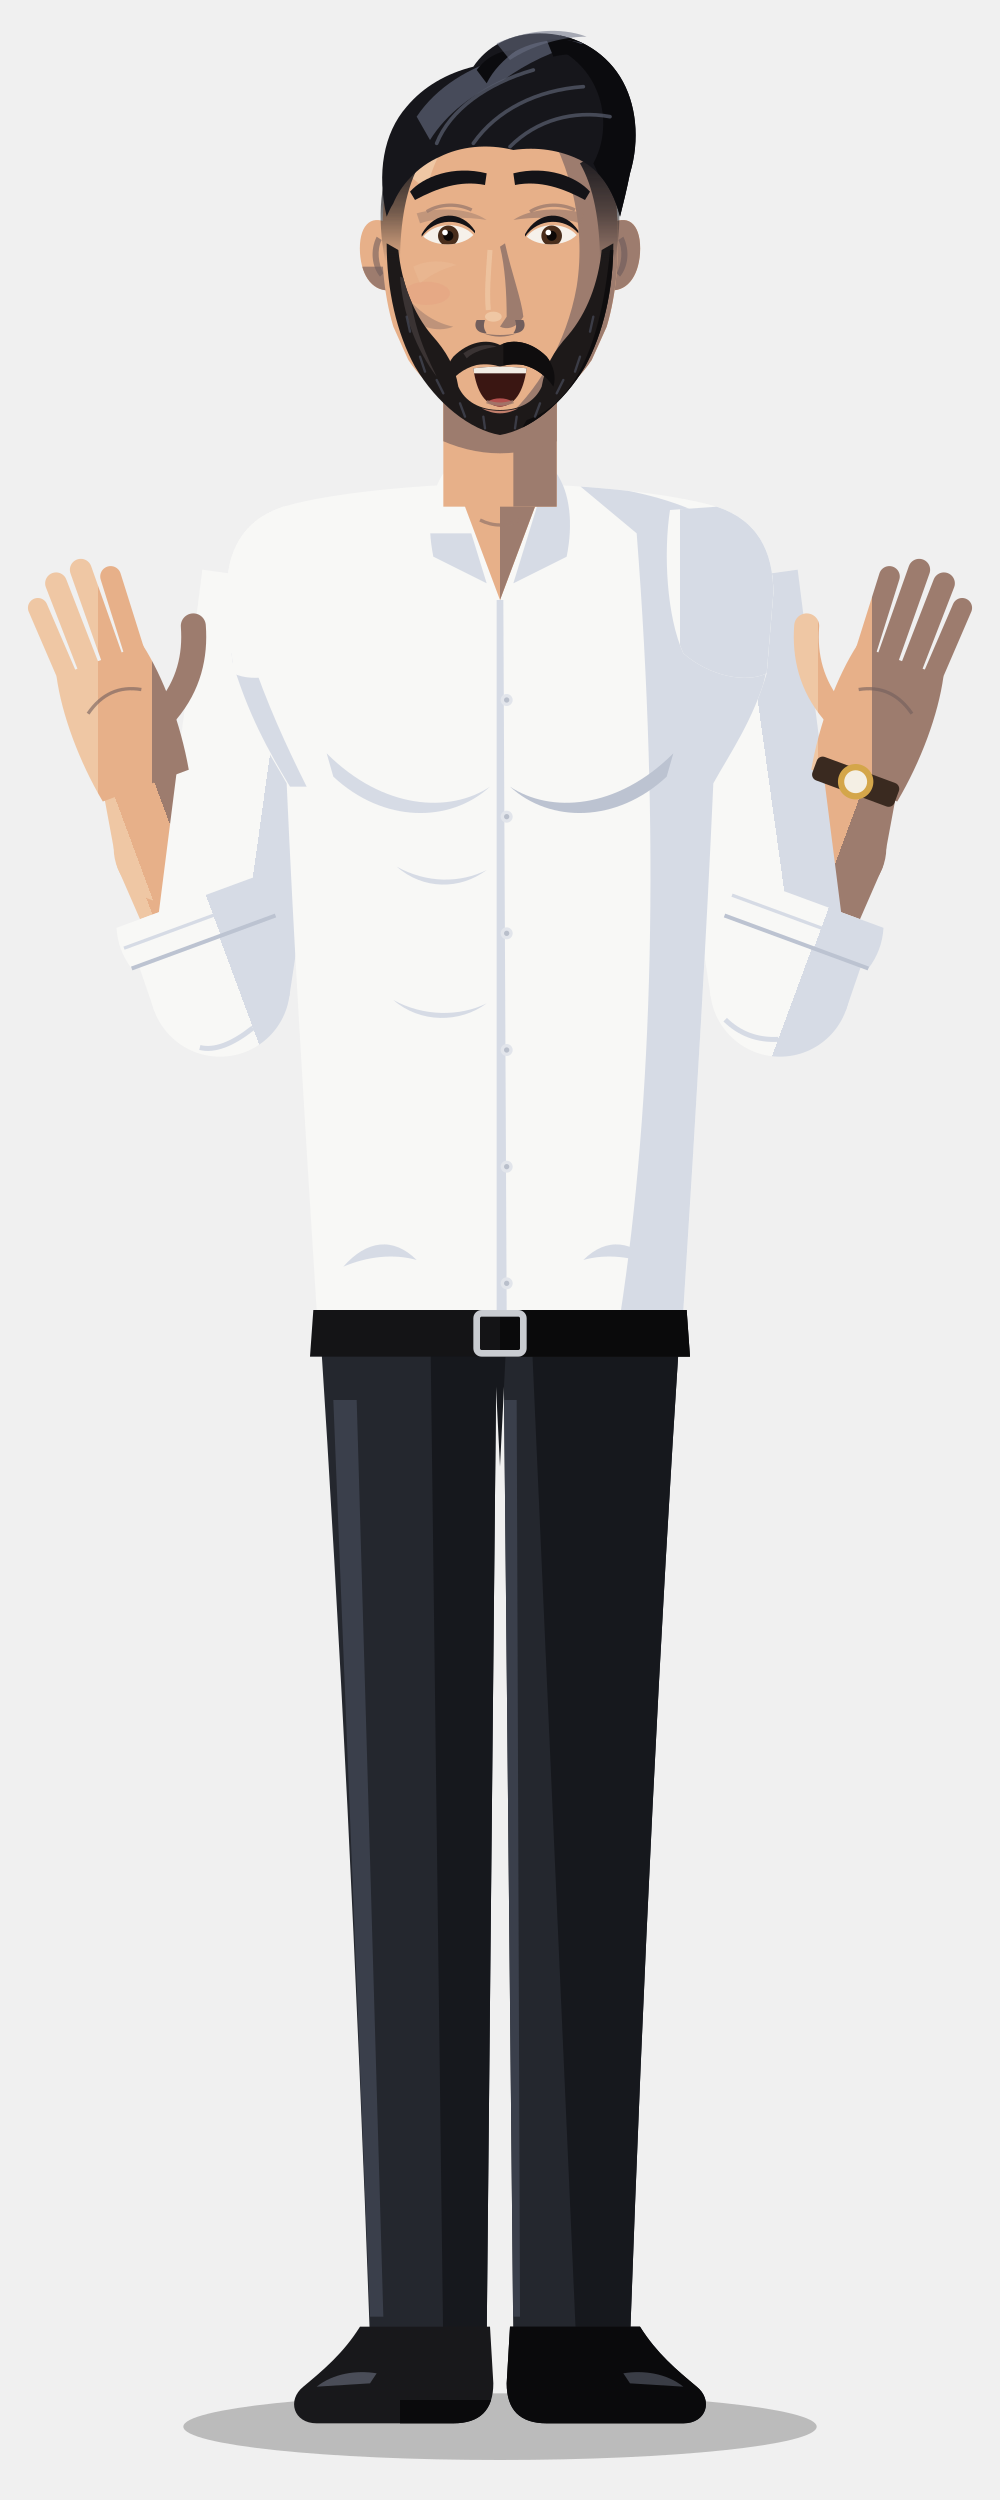
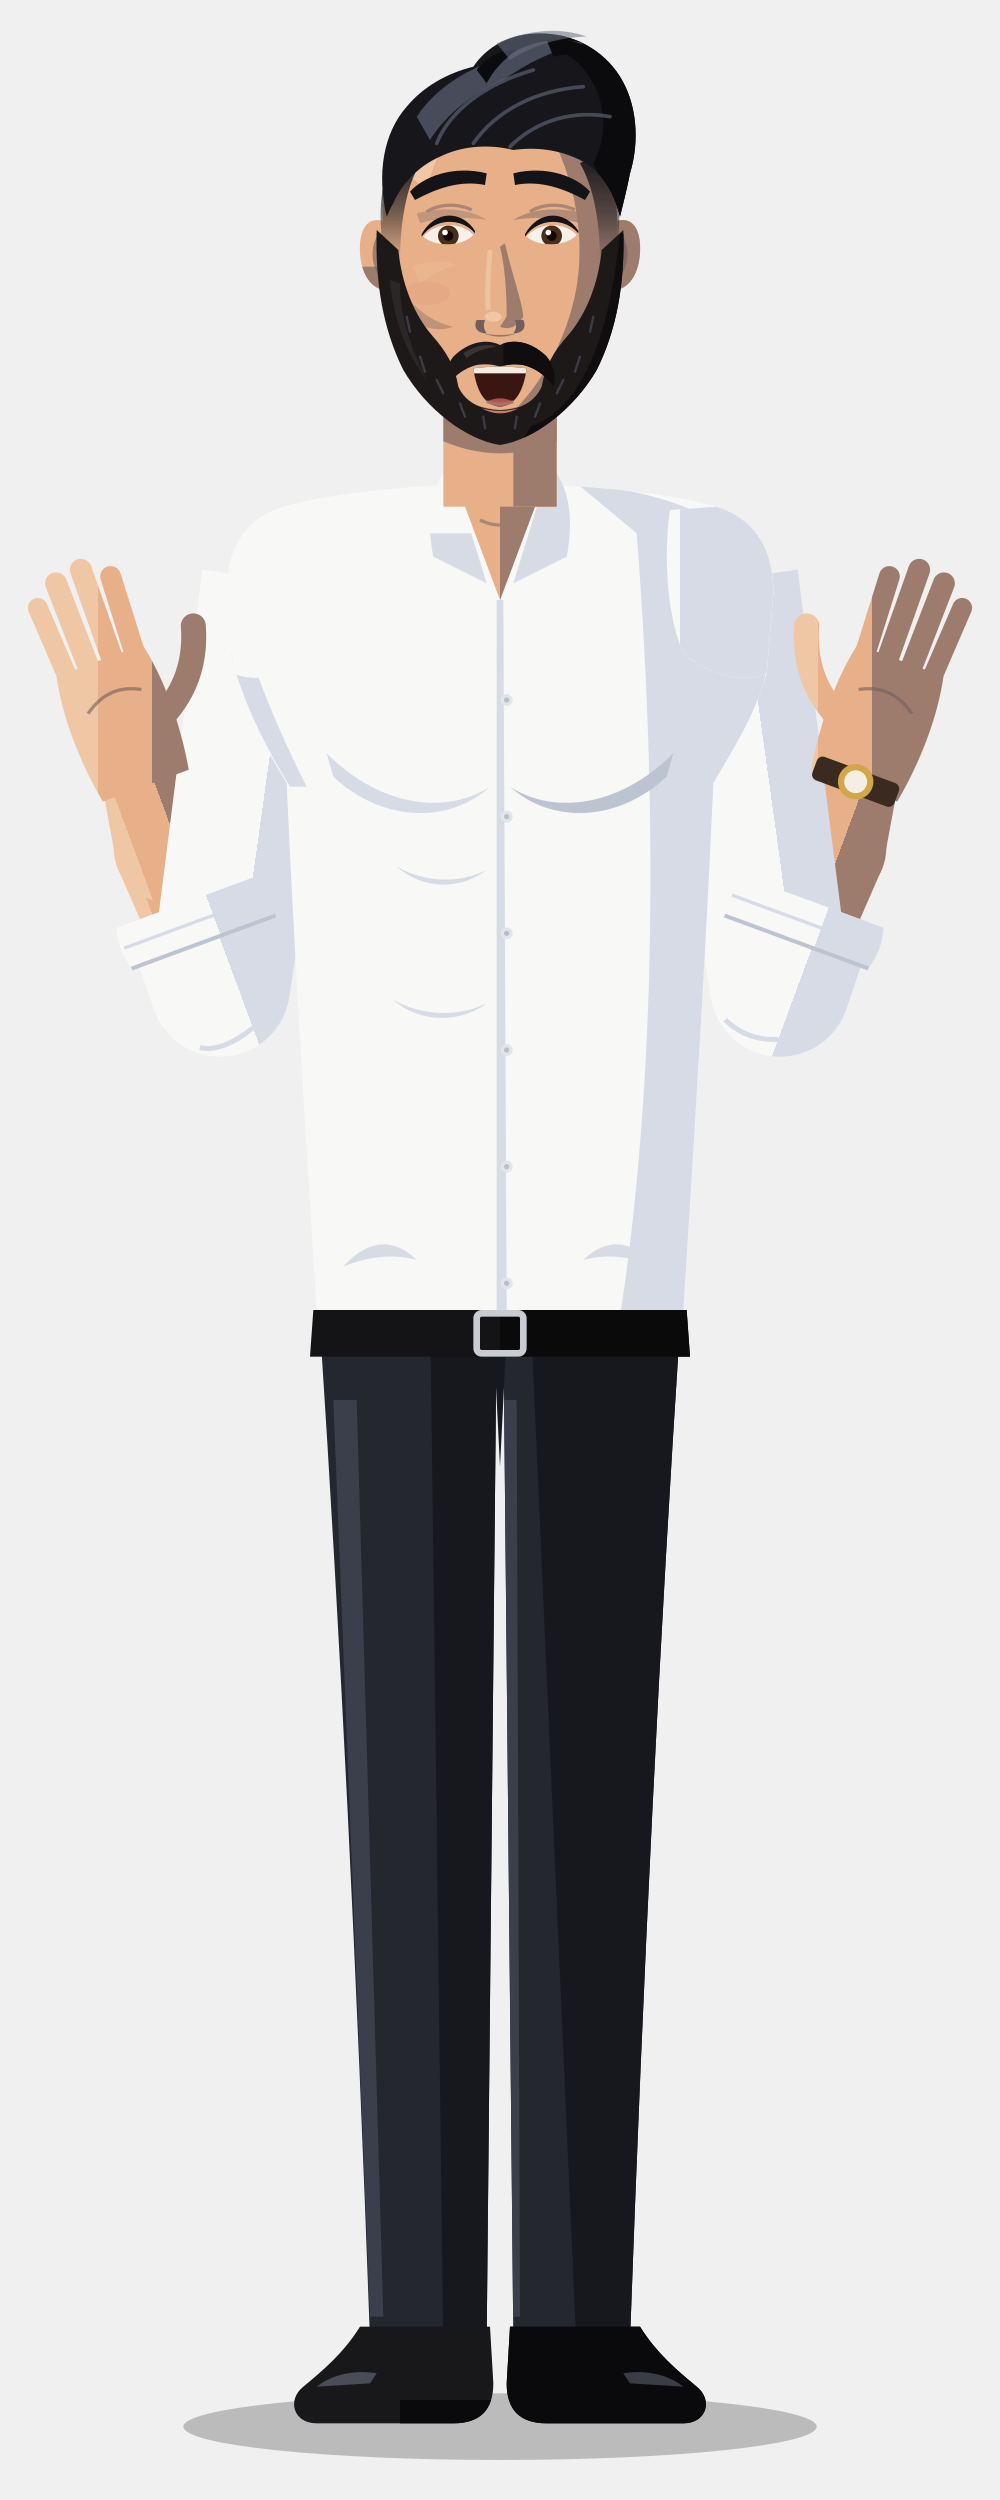
<svg xmlns="http://www.w3.org/2000/svg" viewBox="0 0 600 1500" width="600" height="1500">
  <defs>
    <linearGradient id="fade" x1="0" y1="0" x2="0" y2="1">
      <stop offset="0" stop-color="#16161b" stop-opacity="1" />
      <stop offset="0.55" stop-color="#16161b" stop-opacity="0.55" />
      <stop offset="1" stop-color="#16161b" stop-opacity="0" />
    </linearGradient>
    <clipPath id="c1">
      <path d="M192,796 L298,796 L292,1404 L222,1404 C214,1180 204,980 192,796 Z" />
    </clipPath>
    <clipPath id="c2">
      <path d="M 408,796 L 302,796 L 308,1404 L 378,1404 C 386,1180 396,980 408,796 Z" />
    </clipPath>
    <clipPath id="c3">
      <path d="M216,1396 L294,1396 L296,1430 C296,1446 288,1454 272,1454 L190,1454 C176,1454 172,1440 182,1432 C194,1422 206,1412 216,1396 Z" />
    </clipPath>
    <clipPath id="c4">
      <path d="M 384,1396 L 306,1396 L 304,1430 C 304,1446 312,1454 328,1454 L 410,1454 C 424,1454 428,1440 418,1432 C 406,1422 394,1412 384,1396 Z" />
    </clipPath>
    <linearGradient id="g5" gradientUnits="userSpaceOnUse" x1="77.1" y1="535.8" x2="137.2" y2="513.6">
      <stop offset="0" stop-color="#efc7a4" />
      <stop offset="0.14" stop-color="#efc7a4" />
      <stop offset="0.14" stop-color="#e7b089" />
      <stop offset="0.6" stop-color="#e7b089" />
      <stop offset="0.6" stop-color="#9d7c6e" />
      <stop offset="1" stop-color="#9d7c6e" />
    </linearGradient>
    <linearGradient id="g6" gradientUnits="userSpaceOnUse" x1="64.4" y1="488.3" x2="116.0" y2="469.2">
      <stop offset="0" stop-color="#efc7a4" />
      <stop offset="0.14" stop-color="#efc7a4" />
      <stop offset="0.14" stop-color="#e7b089" />
      <stop offset="0.6" stop-color="#e7b089" />
      <stop offset="0.6" stop-color="#9d7c6e" />
      <stop offset="1" stop-color="#9d7c6e" />
    </linearGradient>
    <linearGradient id="g7" gradientUnits="userSpaceOnUse" x1="105.9" y1="464.0" x2="192.1" y2="476.0">
      <stop offset="0" stop-color="#f8f8f6" />
      <stop offset="0.62" stop-color="#f8f8f6" />
      <stop offset="0.62" stop-color="#d6dbe5" />
      <stop offset="1" stop-color="#d6dbe5" />
    </linearGradient>
    <linearGradient id="g8" gradientUnits="userSpaceOnUse" x1="85.9" y1="586.9" x2="163.7" y2="558.1">
      <stop offset="0" stop-color="#f8f8f6" />
      <stop offset="0.62" stop-color="#f8f8f6" />
      <stop offset="0.62" stop-color="#d6dbe5" />
      <stop offset="1" stop-color="#d6dbe5" />
    </linearGradient>
    <linearGradient id="g9" gradientUnits="userSpaceOnUse" x1="74.4" y1="568.9" x2="160.8" y2="537.1">
      <stop offset="0" stop-color="#f8f8f6" />
      <stop offset="0.62" stop-color="#f8f8f6" />
      <stop offset="0.62" stop-color="#d6dbe5" />
      <stop offset="1" stop-color="#d6dbe5" />
    </linearGradient>
    <linearGradient id="g10" gradientUnits="userSpaceOnUse" x1="26.3" y1="9.7" x2="-26.3" y2="-9.7">
      <stop offset="0" stop-color="#efc7a4" />
      <stop offset="0.14" stop-color="#efc7a4" />
      <stop offset="0.14" stop-color="#e7b089" />
      <stop offset="0.6" stop-color="#e7b089" />
      <stop offset="0.6" stop-color="#9d7c6e" />
      <stop offset="1" stop-color="#9d7c6e" />
    </linearGradient>
    <linearGradient id="g11" gradientUnits="userSpaceOnUse" x1="462.8" y1="513.6" x2="522.9" y2="535.8">
      <stop offset="0" stop-color="#efc7a4" />
      <stop offset="0.14" stop-color="#efc7a4" />
      <stop offset="0.14" stop-color="#e7b089" />
      <stop offset="0.6" stop-color="#e7b089" />
      <stop offset="0.6" stop-color="#9d7c6e" />
      <stop offset="1" stop-color="#9d7c6e" />
    </linearGradient>
    <linearGradient id="g12" gradientUnits="userSpaceOnUse" x1="484.0" y1="469.2" x2="535.6" y2="488.3">
      <stop offset="0" stop-color="#efc7a4" />
      <stop offset="0.14" stop-color="#efc7a4" />
      <stop offset="0.14" stop-color="#e7b089" />
      <stop offset="0.6" stop-color="#e7b089" />
      <stop offset="0.6" stop-color="#9d7c6e" />
      <stop offset="1" stop-color="#9d7c6e" />
    </linearGradient>
    <linearGradient id="g13" gradientUnits="userSpaceOnUse" x1="407.9" y1="476.0" x2="494.1" y2="464.0">
      <stop offset="0" stop-color="#f8f8f6" />
      <stop offset="0.62" stop-color="#f8f8f6" />
      <stop offset="0.62" stop-color="#d6dbe5" />
      <stop offset="1" stop-color="#d6dbe5" />
    </linearGradient>
    <linearGradient id="g14" gradientUnits="userSpaceOnUse" x1="436.3" y1="558.1" x2="514.1" y2="586.9">
      <stop offset="0" stop-color="#f8f8f6" />
      <stop offset="0.62" stop-color="#f8f8f6" />
      <stop offset="0.62" stop-color="#d6dbe5" />
      <stop offset="1" stop-color="#d6dbe5" />
    </linearGradient>
    <linearGradient id="g15" gradientUnits="userSpaceOnUse" x1="439.2" y1="537.1" x2="525.6" y2="568.9">
      <stop offset="0" stop-color="#f8f8f6" />
      <stop offset="0.62" stop-color="#f8f8f6" />
      <stop offset="0.62" stop-color="#d6dbe5" />
      <stop offset="1" stop-color="#d6dbe5" />
    </linearGradient>
    <linearGradient id="g16" gradientUnits="userSpaceOnUse" x1="-26.3" y1="-9.7" x2="26.3" y2="9.7">
      <stop offset="0" stop-color="#efc7a4" />
      <stop offset="0.14" stop-color="#efc7a4" />
      <stop offset="0.14" stop-color="#e7b089" />
      <stop offset="0.6" stop-color="#e7b089" />
      <stop offset="0.6" stop-color="#9d7c6e" />
      <stop offset="1" stop-color="#9d7c6e" />
    </linearGradient>
    <clipPath id="c17">
      <path d="M300,290 C268,290 204,294 170,304 C146,312 136,330 136,356 L140,404 C148,432 162,452 172,470 C176,560 182,660 190,786 L410,786 C418,660 424,560 428,470 C438,452 452,432 460,404 L464,356 C464,330 454,312 430,304 C396,294 332,290 300,290 Z" />
    </clipPath>
    <clipPath id="c18">
      <path d="M276,296 L324,296 L300,360 Z" />
    </clipPath>
    <clipPath id="c19">
      <path d="M266,284 C258,296 256,314 260,334 L292,350 L276,298 Z" />
    </clipPath>
    <clipPath id="c20">
      <path d="M 334,284 C 342,296 344,314 340,334 L 308,350 L 324,298 Z" />
    </clipPath>
    <clipPath id="c21">
      <path d="M188,786 L412,786 L414,814 L186,814 Z" />
    </clipPath>
    <clipPath id="c22">
      <path d="M170,304 C146,312 136,330 136,356 L140,404 C152,410 174,406 190,392 C200,370 202,332 198,306 Z" />
    </clipPath>
    <clipPath id="c23">
      <path d="M 430,304 C 454,312 464,330 464,356 L 460,404 C 448,410 426,406 410,392 C 400,370 398,332 402,306 Z" />
    </clipPath>
    <clipPath id="c24">
      <path d="M233,134 C222,128 215,136 216,152 C217,166 224,176 236,174 Z" />
    </clipPath>
    <clipPath id="c25">
      <path d="M 367,134 C 378,128 385,136 384,152 C 383,166 376,176 364,174 Z" />
    </clipPath>
    <clipPath id="c26">
      <path d="M266,220 L266,304 L334,304 L334,220 Z" />
    </clipPath>
    <clipPath id="c27">
-       <path d="M300,64 C341,64 369,88 370,126 C372,152 370,176 364,196 L355,216 C343,234 324,247 300,249 C276,247 257,234 245,216 L236,196 C230,176 228,152 230,126 C231,88 259,64 300,64 Z" />
+       <path d="M300,64 C341,64 369,88 370,126 C372,152 368,176 360,196 L351,214 C340,232 322,244 300,246 C278,244 260,232 249,214 L240,196 C232,176 228,152 230,126 C231,88 259,64 300,64 Z" />
    </clipPath>
    <clipPath id="c28">
      <path d="M254,142 C261,133 277,133 284,141 C277,148.3 261,148.3 254,142 Z" />
    </clipPath>
    <clipPath id="c29">
      <path d="M316,142 C323,133 339,133 346,141 C339,148.3 323,148.3 316,142 Z" />
    </clipPath>
    <clipPath id="c30">
-       <path d="M232,146 C232,174 238,200 249,220 C262,242 282,258 300,261 C318,258 338,242 351,220 C362,200 368,174 368,146 L361,150 C359,170 352,188 341,201 C332,211 327,220 325,232 C321,241 312,246 300,246 C288,246 279,241 275,232 C273,220 268,211 259,201 C248,188 241,170 239,150 Z" />
+       <path d="M226,138 C225,170 230,198 242,222 C256,246 280,264 300,267 C320,264 344,246 358,222 C370,198 375,170 374,138 L361,150 C359,170 352,188 341,201 C332,211 327,220 325,232 C321,241 312,246 300,246 C288,246 279,241 275,232 C273,220 268,211 259,201 C248,188 241,170 239,150 Z" />
    </clipPath>
    <clipPath id="c31">
      <path d="M272,214 C281,205 292,203 300,207 C308,203 319,205 328,214 C332,219 334,226 332,232 C328,226 322,221 314,219 C308,218 303,219 300,220 C297,219 292,218 286,219 C278,221 272,226 268,232 C266,226 268,219 272,214 Z" />
    </clipPath>
    <clipPath id="c32">
      <path d="M284,221 Q300,219 316,221 Q313,243 300,244 Q287,243 284,221 Z" />
    </clipPath>
    <clipPath id="c33">
      <path d="M232,130 C226,104 230,80 244,64 C254,52 268,44 284,40 C292,28 306,20 324,20 C344,20 362,30 372,46 C382,62 384,84 378,104 C376,114 374,122 372,130 C368,114 360,102 348,96 C336,90 322,88 308,90 C292,86 276,88 264,94 C250,100 240,112 236,122 C234,125 233,128 232,130 Z" />
    </clipPath>
  </defs>
  <ellipse cx="300" cy="1456" rx="190" ry="20" fill="#000" opacity="0.22" />
  <path d="M192,796 L298,796 L292,1404 L222,1404 C214,1180 204,980 192,796 Z" fill="#24272e" />
  <g clip-path="url(#c1)">
    <path d="M258,780 L304,780 L300,1412 L266,1412 Z" fill="#16181d" />
    <path d="M200,840 L214,840 L230,1390 L222,1390 Z" fill="#3a3f4b" />
  </g>
  <path d="M 408,796 L 302,796 L 308,1404 L 378,1404 C 386,1180 396,980 408,796 Z" fill="#24272e" />
  <g clip-path="url(#c2)">
    <path d="M318,780 L420,780 L420,1412 L346,1412 Z" fill="#16181d" />
    <path d="M 310,840 L 302,840 L 306,1390 L 312,1390 Z" fill="#3a3f4b" />
  </g>
  <path d="M296,800 L300,880 L304,800 Z" fill="#16181d" />
  <path d="M216,1396 L294,1396 L296,1430 C296,1446 288,1454 272,1454 L190,1454 C176,1454 172,1440 182,1432 C194,1422 206,1412 216,1396 Z" fill="#18181b" />
  <g clip-path="url(#c3)">
    <path d="M240,1440 L300,1440 L300,1460 L240,1460 Z" fill="#0a0a0c" />
    <path d="M190,1432 C200,1424 214,1422 226,1424 L222,1430 Z" fill="#4a4d58" />
  </g>
  <path d="M 384,1396 L 306,1396 L 304,1430 C 304,1446 312,1454 328,1454 L 410,1454 C 424,1454 428,1440 418,1432 C 406,1422 394,1412 384,1396 Z" fill="#18181b" />
  <g clip-path="url(#c4)">
    <path d="M300,1380 L440,1380 L440,1460 L300,1460 Z" fill="#0a0a0c" />
    <path d="M 410,1432 C 400,1424 386,1422 374,1424 L 378,1430 Z" fill="#3a3d46" />
  </g>
  <path d="M84.0,551.5 L70.3,520.1 L132.2,497.2 L142.2,530.1 Z" fill="url(#g5)" />
  <circle cx="101.2" cy="508.6" r="33.0" fill="url(#g6)" />
  <path d="M70.3,520.1 L58.5,456.5 L99.8,441.2 L132.2,497.2 Z" fill="url(#g6)" />
  <path d="M121.4,341.8 L90.4,586.2 L173.6,597.8 L210.6,354.2 Z" fill="url(#g7)" />
  <circle cx="132.0" cy="592.0" r="42.0" fill="url(#g8)" />
  <path d="M92.6,606.5 L79.1,567.2 L156.1,538.8 L171.4,577.5 Z" fill="url(#g8)" />
  <path d="M165.3,549.3 Q164.5,535.7 156.2,524.9 L69.9,556.7 Q70.7,570.3 79.0,581.1 Z" fill="url(#g9)" />
  <path d="M165.3,549.3 L79.0,581.1" stroke="#bcc3d1" stroke-width="2.4" />
  <path d="M160.8,537.1 L74.4,568.9" stroke="#d6dbe5" stroke-width="2" />
  <path d="M119.9,628.5 q13.1,3.2 31.9,-11.8" fill="none" stroke="#d6dbe5" stroke-width="3" />
  <g transform="translate(84.0,462.0) rotate(159.7)">
    <g transform="scale(1.25,1.25)">
      <path d="M-22,-8 C-26,14 -26,38 -22,56 L22,56 C26,38 26,14 22,-8 Z" fill="url(#g10)" />
      <path d="M-17,52 L-19.0,92" stroke="url(#g10)" stroke-width="10" stroke-linecap="round" />
      <path d="M-6,52 L-6.7,100" stroke="url(#g10)" stroke-width="10.5" stroke-linecap="round" />
      <path d="M6,52 L6.7,98" stroke="url(#g10)" stroke-width="10.5" stroke-linecap="round" />
      <path d="M17,52 L19.0,90" stroke="url(#g10)" stroke-width="9.5" stroke-linecap="round" />
      <path d="M-22,22 C-36,30 -44,42 -48,56" stroke="url(#g10)" stroke-width="12" stroke-linecap="round" fill="none" />
      <path d="M-14,36 Q0,44 14,34" fill="none" stroke="#725e5c" stroke-width="1.6" opacity="0.6" />
    </g>
  </g>
  <path d="M457.8,530.1 L467.8,497.2 L529.7,520.1 L516.0,551.5 Z" fill="url(#g11)" />
  <circle cx="498.8" cy="508.6" r="33.0" fill="url(#g12)" />
  <path d="M467.8,497.2 L500.2,441.2 L541.5,456.5 L529.7,520.1 Z" fill="url(#g12)" />
  <path d="M389.4,354.2 L426.4,597.8 L509.6,586.2 L478.6,341.8 Z" fill="url(#g13)" />
  <circle cx="468.0" cy="592.0" r="42.0" fill="url(#g14)" />
  <path d="M428.6,577.5 L443.9,538.8 L520.9,567.2 L507.4,606.5 Z" fill="url(#g14)" />
  <path d="M521.0,581.1 Q529.3,570.3 530.1,556.7 L443.8,524.9 Q435.5,535.7 434.7,549.3 Z" fill="url(#g15)" />
  <path d="M521.0,581.1 L434.7,549.3" stroke="#bcc3d1" stroke-width="2.4" />
  <path d="M525.6,568.9 L439.2,537.1" stroke="#d6dbe5" stroke-width="2" />
  <path d="M435.1,611.8 q13.1,12.8 31.9,11.8" fill="none" stroke="#d6dbe5" stroke-width="3" />
  <g transform="translate(516.0,462.0) rotate(-159.7)">
    <g transform="scale(-1.25,1.25)">
      <path d="M-22,-8 C-26,14 -26,38 -22,56 L22,56 C26,38 26,14 22,-8 Z" fill="url(#g16)" />
      <path d="M-17,52 L-19.0,92" stroke="url(#g16)" stroke-width="10" stroke-linecap="round" />
      <path d="M-6,52 L-6.7,100" stroke="url(#g16)" stroke-width="10.5" stroke-linecap="round" />
      <path d="M6,52 L6.7,98" stroke="url(#g16)" stroke-width="10.5" stroke-linecap="round" />
      <path d="M17,52 L19.0,90" stroke="url(#g16)" stroke-width="9.5" stroke-linecap="round" />
      <path d="M-22,22 C-36,30 -44,42 -48,56" stroke="url(#g16)" stroke-width="12" stroke-linecap="round" fill="none" />
      <path d="M-14,36 Q0,44 14,34" fill="none" stroke="#725e5c" stroke-width="1.6" opacity="0.6" />
      <rect x="-21" y="-12" width="42" height="12" rx="3" fill="#3a2a20" />
      <circle cx="0" cy="-6" r="8.5" fill="#d4a64a" />
      <circle cx="0" cy="-6" r="5.5" fill="#f4efe4" />
    </g>
  </g>
  <path d="M300,290 C268,290 204,294 170,304 C146,312 136,330 136,356 L140,404 C148,432 162,452 172,470 C176,560 182,660 190,786 L410,786 C418,660 424,560 428,470 C438,452 452,432 460,404 L464,356 C464,330 454,312 430,304 C396,294 332,290 300,290 Z" fill="#f8f8f6" />
  <g clip-path="url(#c17)">
    <path d="M346,290 C406,296 466,316 464,374 C460,422 444,450 430,474 L414,790 L372,790 C392,660 396,500 382,320 Z" fill="#d6dbe5" />
    <path d="M138,392 C148,428 162,452 174,472 L184,472 C172,448 160,422 150,392 Z" fill="#d6dbe5" />
  </g>
  <path d="M196,452 C230,486 270,488 294,472 C270,494 230,494 200,466 Z" fill="#d6dbe5" />
  <path d="M404,452 C370,486 330,488 306,472 C330,494 370,494 400,466 Z" fill="#bcc3d1" />
  <path d="M236,600 C254,610 276,610 292,602 C276,614 252,614 236,600 Z" fill="#d6dbe5" />
  <path d="M206,760 C220,744 236,742 250,756 C236,752 220,754 206,760 Z" fill="#d6dbe5" />
  <path d="M350,756 C364,742 380,744 394,760 C380,754 364,752 350,756 Z" fill="#d6dbe5" />
  <path d="M238,520 C256,530 276,530 292,522 C276,534 254,534 238,520 Z" fill="#d6dbe5" />
  <path d="M276,296 L324,296 L300,360 Z" fill="#e7b089" />
  <g clip-path="url(#c18)">
    <path d="M300,290 L330,290 L300,364 Z" fill="#9d7c6e" />
  </g>
  <path d="M288,312 Q300,318 312,312" fill="none" stroke="#9d7c6e" stroke-width="2" opacity="0.8" />
  <path d="M266,284 C258,296 256,314 260,334 L292,350 L276,298 Z" fill="#f8f8f6" />
  <g clip-path="url(#c19)">
    <path d="M256,320 L292,320 L292,352 L256,352 Z" fill="#d6dbe5" />
  </g>
  <path d="M 334,284 C 342,296 344,314 340,334 L 308,350 L 324,298 Z" fill="#f8f8f6" />
  <g clip-path="url(#c20)">
    <path d="M 334,284 C 342,296 344,314 340,334 L 308,350 L 324,298 Z" fill="#d6dbe5" />
  </g>
  <path d="M268,286 Q300,280 332,286 L326,292 Q300,288 274,292 Z" fill="#d6dbe5" />
  <path d="M298,360 L302,360 L304,786 L298,786 Z" fill="#d6dbe5" />
  <circle cx="304" cy="420" r="3.6" fill="#e2e5eb" />
  <circle cx="304" cy="420" r="1.6" fill="#b9bfcb" />
  <circle cx="304" cy="490" r="3.6" fill="#e2e5eb" />
  <circle cx="304" cy="490" r="1.6" fill="#b9bfcb" />
  <circle cx="304" cy="560" r="3.6" fill="#e2e5eb" />
  <circle cx="304" cy="560" r="1.6" fill="#b9bfcb" />
  <circle cx="304" cy="630" r="3.6" fill="#e2e5eb" />
  <circle cx="304" cy="630" r="1.6" fill="#b9bfcb" />
  <circle cx="304" cy="700" r="3.6" fill="#e2e5eb" />
  <circle cx="304" cy="700" r="1.6" fill="#b9bfcb" />
  <circle cx="304" cy="770" r="3.6" fill="#e2e5eb" />
  <circle cx="304" cy="770" r="1.6" fill="#b9bfcb" />
  <path d="M188,786 L412,786 L414,814 L186,814 Z" fill="#141416" />
  <g clip-path="url(#c21)">
    <path d="M300,780 L420,780 L420,820 L300,820 Z" fill="#0a0a0b" />
  </g>
  <rect x="286" y="788" width="28" height="24" rx="3" fill="none" stroke="#c9ccd1" stroke-width="4" />
  <path d="M170,304 C146,312 136,330 136,356 L140,404 C152,410 174,406 190,392 C200,370 202,332 198,306 Z" fill="#f8f8f6" />
  <path d="M 430,304 C 454,312 464,330 464,356 L 460,404 C 448,410 426,406 410,392 C 400,370 398,332 402,306 Z" fill="#f8f8f6" />
  <g clip-path="url(#c23)">
    <path d="M408,290 L470,290 L470,420 L408,420 Z" fill="#d6dbe5" />
  </g>
  <path d="M233,134 C222,128 215,136 216,152 C217,166 224,176 236,174 Z" fill="#e7b089" />
  <g clip-path="url(#c24)">
    <path d="M200,160 L240,160 L240,190 L200,190 Z" fill="#9d7c6e" />
  </g>
  <path d="M 367,134 C 378,128 385,136 384,152 C 383,166 376,176 364,174 Z" fill="#e7b089" />
  <g clip-path="url(#c25)">
    <path d="M360,120 L400,120 L400,190 L360,190 Z" fill="#9d7c6e" />
  </g>
  <path d="M226,142 C222,150 223,160 228,166 L230,164 C227,158 226,150 229,144 Z" fill="#725e5c" opacity="0.6" />
  <path d="M 374,142 C 378,150 377,160 372,166 L 370,164 C 373,158 374,150 371,144 Z" fill="#725e5c" opacity="0.7" />
  <path d="M266,220 L266,304 L334,304 L334,220 Z" fill="#e7b089" />
  <g clip-path="url(#c26)">
    <path d="M308,210 L340,210 L340,310 L308,310 Z" fill="#9d7c6e" />
    <path d="M260,210 L340,210 L340,262 Q300,282 260,262 Z" fill="#9d7c6e" />
  </g>
-   <path d="M300,64 C341,64 369,88 370,126 C372,152 370,176 364,196 L355,216 C343,234 324,247 300,249 C276,247 257,234 245,216 L236,196 C230,176 228,152 230,126 C231,88 259,64 300,64 Z" fill="#e7b089" />
+   <path d="M300,64 C341,64 369,88 370,126 C372,152 368,176 360,196 L351,214 C340,232 322,244 300,246 C278,244 260,232 249,214 L240,196 C232,176 228,152 230,126 C231,88 259,64 300,64 Z" fill="#e7b089" />
  <g clip-path="url(#c27)">
    <path d="M318,60 C352,70 376,96 376,130 C378,170 368,204 350,228 C336,244 318,252 300,254 C322,236 340,206 346,172 C352,134 342,94 318,60 Z" fill="#9d7c6e" />
    <path d="M244,104 C250,86 264,74 282,70 C268,82 260,96 256,114 Z" fill="#efc7a4" />
  </g>
  <path d="M248,160 C256,156 266,156 274,159 C266,161 258,165 252,170 Z" fill="#efc7a4" opacity="0.25" />
  <path d="M244,178 C252,188 262,194 272,196 C262,200 250,196 244,188 Z" fill="#9d7c6e" opacity="0.55" />
  <ellipse cx="256" cy="176" rx="14" ry="7" fill="#e07e70" opacity="0.14" />
  <path d="M246,115 C254,106 272,99 292,104 L291,111 C276,108 262,113 249,120 Z" fill="#141317" />
  <path d="M 354,115 C 346,106 328,99 308,104 L 309,111 C 324,108 338,113 351,120 Z" fill="#141317" />
  <path d="M250,128 C264,124 282,125 292,132 C280,130 264,130 252,134 Z" fill="#9d7c6e" opacity="0.5" />
  <path d="M 350,128 C 336,124 318,125 308,132 C 320,130 336,130 348,134 Z" fill="#9d7c6e" opacity="0.7" />
  <path d="M254,142 C261,133 277,133 284,141 C277,148.3 261,148.3 254,142 Z" fill="#f6f1ea" />
  <g clip-path="url(#c28)">
    <circle cx="269" cy="141.5" r="6.2" fill="#4a2e1c" />
    <circle cx="269" cy="141.5" r="3" fill="#0e0907" />
    <circle cx="267" cy="139.5" r="1.7" fill="#fff" />
    <rect x="249" y="120" width="40" height="15" fill="#000" opacity="0.14" />
  </g>
  <path d="M253,142 C261,130.5 277,130.5 285,140 L285,138.5 C277,126 261,126 253,140.5 Z" fill="#141317" />
  <path d="M256,127 C264,122 275,122 283,126" fill="none" stroke="#9d7c6e" stroke-width="2" opacity="0.8" />
  <path d="M316,142 C323,133 339,133 346,141 C339,148.3 323,148.3 316,142 Z" fill="#f6f1ea" />
  <g clip-path="url(#c29)">
    <circle cx="331" cy="141.5" r="6.2" fill="#4a2e1c" />
    <circle cx="331" cy="141.5" r="3" fill="#0e0907" />
    <circle cx="329" cy="139.5" r="1.7" fill="#fff" />
    <rect x="311" y="120" width="40" height="15" fill="#000" opacity="0.14" />
  </g>
  <path d="M315,142 C323,130.5 339,130.5 347,140 L347,138.5 C339,126 323,126 315,140.5 Z" fill="#141317" />
  <path d="M318,127 C326,122 337,122 345,126" fill="none" stroke="#9d7c6e" stroke-width="2" opacity="0.8" />
  <path d="M303,146 C307,164 313,180 314,190 C310,197 304,198 300,196 L304,190 C304,176 303,160 300,148 Z" fill="#9d7c6e" />
  <path d="M286,192 C284,196 286,200 292,200 C290,197 290,195 291,192 Z" fill="#725e5c" />
  <path d="M314,192 C316,196 314,200 308,200 C310,197 310,195 309,192 Z" fill="#725e5c" />
  <path d="M290,200 Q300,204 310,200 Q300,202 290,200 Z" fill="#725e5c" opacity="0.7" />
  <ellipse cx="296" cy="190" rx="5" ry="3" fill="#efc7a4" />
  <path d="M294,150 C293,164 292,176 293,186" fill="none" stroke="#efc7a4" stroke-width="3" opacity="0.8" />
-   <path d="M232,146 C232,174 238,200 249,220 C262,242 282,258 300,261 C318,258 338,242 351,220 C362,200 368,174 368,146 L361,150 C359,170 352,188 341,201 C332,211 327,220 325,232 C321,241 312,246 300,246 C288,246 279,241 275,232 C273,220 268,211 259,201 C248,188 241,170 239,150 Z" fill="#1d1919" />
+   <path d="M226,138 C225,170 230,198 242,222 C256,246 280,264 300,267 C320,264 344,246 358,222 C370,198 375,170 374,138 L361,150 C359,170 352,188 341,201 C332,211 327,220 325,232 C321,241 312,246 300,246 C288,246 279,241 275,232 C273,220 268,211 259,201 C248,188 241,170 239,150 Z" fill="#1d1919" />
  <g clip-path="url(#c30)">
-     <path d="M316,252 C340,244 360,216 366,150 L380,150 L380,280 L300,280 Z" fill="#0f0d0e" />
-     <path d="M240,166 C242,190 250,210 262,226 C252,206 246,188 246,168 Z" fill="#3a3333" />
+     <path d="M318,256 C342,248 364,218 372,140 L390,140 L390,290 L300,290 Z" fill="#0f0d0e" />
+     <path d="M234,168 C236,192 244,212 256,228 C246,208 240,190 240,170 Z" fill="#2c2727" />
  </g>
  <path d="M252,214 l3,9" fill="none" stroke="#474b5a" stroke-width="1.4" stroke-linecap="round" stroke-linejoin="round" opacity="0.7" />
  <path d="M262,228 l4,8" fill="none" stroke="#474b5a" stroke-width="1.4" stroke-linecap="round" stroke-linejoin="round" opacity="0.7" />
  <path d="M276,242 l3,8" fill="none" stroke="#474b5a" stroke-width="1.4" stroke-linecap="round" stroke-linejoin="round" opacity="0.7" />
  <path d="M290,250 l1,7" fill="none" stroke="#474b5a" stroke-width="1.4" stroke-linecap="round" stroke-linejoin="round" opacity="0.7" />
  <path d="M244,190 l2,9" fill="none" stroke="#474b5a" stroke-width="1.4" stroke-linecap="round" stroke-linejoin="round" opacity="0.7" />
  <path d="M310,250 l-1,7" fill="none" stroke="#474b5a" stroke-width="1.4" stroke-linecap="round" stroke-linejoin="round" opacity="0.7" />
  <path d="M324,242 l-3,8" fill="none" stroke="#474b5a" stroke-width="1.4" stroke-linecap="round" stroke-linejoin="round" opacity="0.7" />
  <path d="M338,228 l-4,8" fill="none" stroke="#474b5a" stroke-width="1.4" stroke-linecap="round" stroke-linejoin="round" opacity="0.7" />
  <path d="M348,214 l-3,9" fill="none" stroke="#474b5a" stroke-width="1.4" stroke-linecap="round" stroke-linejoin="round" opacity="0.7" />
  <path d="M356,190 l-2,9" fill="none" stroke="#474b5a" stroke-width="1.4" stroke-linecap="round" stroke-linejoin="round" opacity="0.7" />
  <path d="M272,214 C281,205 292,203 300,207 C308,203 319,205 328,214 C332,219 334,226 332,232 C328,226 322,221 314,219 C308,218 303,219 300,220 C297,219 292,218 286,219 C278,221 272,226 268,232 C266,226 268,219 272,214 Z" fill="#1d1919" />
  <g clip-path="url(#c31)">
    <path d="M302,200 L340,200 L340,236 L302,236 Z" fill="#0f0d0e" />
    <path d="M278,212 C285,207 293,206 298,208 C291,209 284,211 280,215 Z" fill="#3a3333" />
  </g>
  <path d="M284,221 Q300,219 316,221 Q313,243 300,244 Q287,243 284,221 Z" fill="#3a1612" />
  <g clip-path="url(#c32)">
    <rect x="278" y="218" width="44" height="6" fill="#f1ece4" />
    <ellipse cx="300" cy="245" rx="10" ry="6" fill="#b4504e" />
  </g>
  <path d="M289,245 Q300,251 311,245 Q300,248 289,245 Z" fill="#c27f6c" />
  <path d="M292,241 Q300,244 308,241" fill="none" stroke="#9d7c6e" stroke-width="2" opacity="0.8" />
  <path d="M231,156 C226,130 228,106 238,90 L252,98 C244,112 240,132 240,158 Z" fill="url(#fade)" />
  <path d="M 369,156 C 374,130 372,106 362,90 L 348,98 C 356,112 360,132 360,158 Z" fill="url(#fade)" />
  <path d="M232,130 C226,104 230,80 244,64 C254,52 268,44 284,40 C292,28 306,20 324,20 C344,20 362,30 372,46 C382,62 384,84 378,104 C376,114 374,122 372,130 C368,114 360,102 348,96 C336,90 322,88 308,90 C292,86 276,88 264,94 C250,100 240,112 236,122 C234,125 233,128 232,130 Z" fill="#16161b" />
  <g clip-path="url(#c33)">
    <path d="M336,18 C368,24 388,52 384,84 C382,104 376,118 372,132 L356,98 C368,76 362,44 336,30 Z" fill="#0b0b0e" />
    <path d="M250,70 C262,52 282,40 304,34 C318,24 336,22 350,26 C332,30 316,38 302,48 C284,56 268,68 258,84 Z" fill="#474b5a" />
  </g>
  <path d="M262,86 C270,66 292,50 320,42" fill="none" stroke="#5a5f70" stroke-width="2.2" stroke-linecap="round" stroke-linejoin="round" opacity="0.7" />
  <path d="M284,86 C298,66 322,54 350,52" fill="none" stroke="#5a5f70" stroke-width="2.2" stroke-linecap="round" stroke-linejoin="round" opacity="0.7" />
  <path d="M306,88 C322,72 344,66 366,70" fill="none" stroke="#5a5f70" stroke-width="2.2" stroke-linecap="round" stroke-linejoin="round" opacity="0.7" />
  <path d="M286,42 C292,34 300,30 310,30 C302,36 296,42 292,50 Z" fill="#0b0b0e" />
  <path d="M328,24 C340,22 352,26 360,34 C350,32 340,32 332,34 Z" fill="#0b0b0e" />
  <path d="M298,26 C316,18 336,16 352,22 C336,22 318,28 306,36 Z" fill="#6a7083" opacity="0.55" />
</svg>
